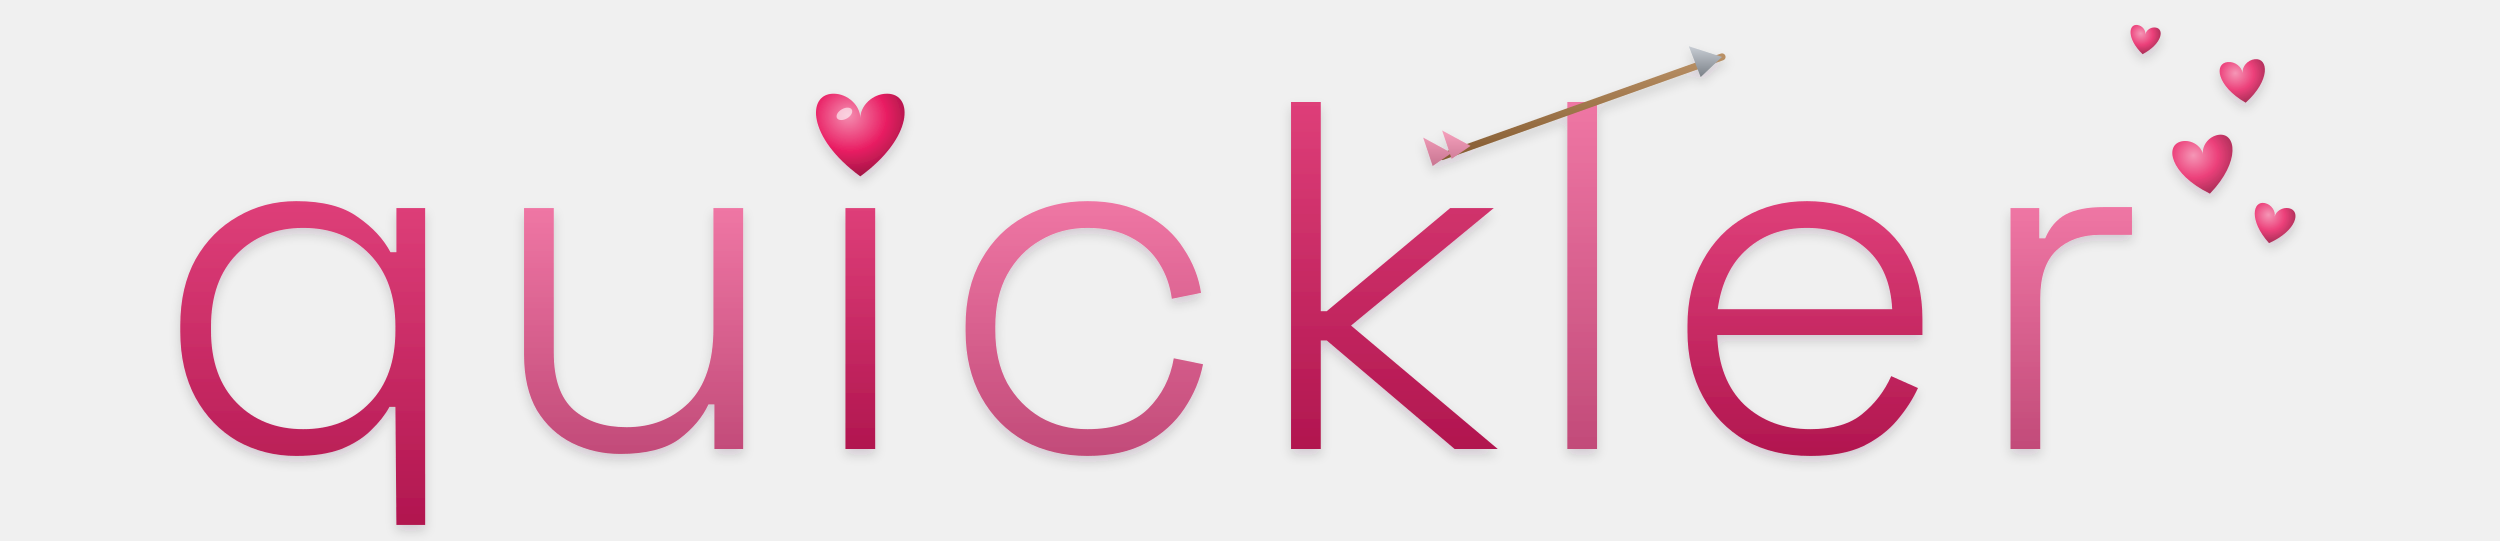
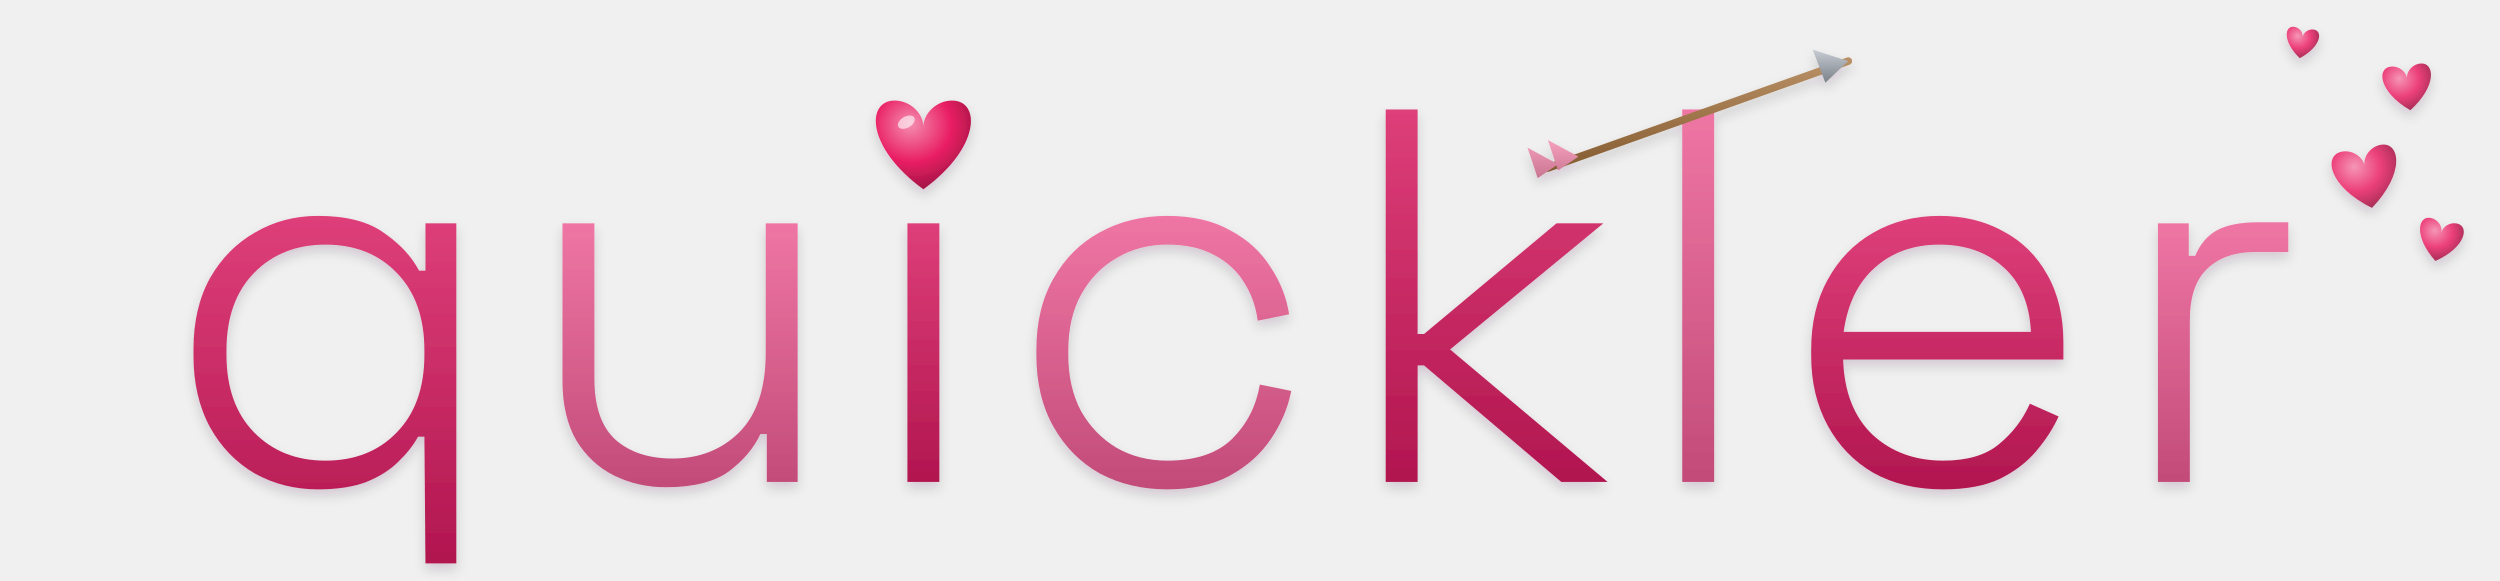
- <svg xmlns="http://www.w3.org/2000/svg" width="2108" height="456" viewBox="-62 -32 1054 228" role="img" aria-label="Quickler logo">
+ <svg xmlns="http://www.w3.org/2000/svg" width="1964" height="456" viewBox="-62 -32 982 228" role="img" aria-label="Quickler logo">
  <defs>
    <filter id="lift" x="-6%" y="-12%" width="112%" height="134%">
      <feDropShadow dx="0" dy="2.5" stdDeviation="2.2" flood-color="#241830" flood-opacity=".16" />
    </filter>
    <linearGradient id="LD81B60" x1="0" y1="0" x2="0" y2="1">
      <stop stop-color="#DE3F79" />
      <stop offset="1" stop-color="#B1164F" />
    </linearGradient>
    <linearGradient id="LEC5C93" x1="0" y1="0" x2="0" y2="1">
      <stop stop-color="#EF76A4" />
      <stop offset="1" stop-color="#C24B79" />
    </linearGradient>
    <radialGradient id="hrt" cx="0.4" cy="0.3" r="0.75" fx="0.36" fy="0.26">
      <stop stop-color="#F48EB1" />
      <stop offset=".55" stop-color="#E91E63" />
      <stop offset="1" stop-color="#971440" />
    </radialGradient>
    <linearGradient id="shaft" x1="0" y1="0" x2="0" y2="1">
      <stop stop-color="#B99065" />
      <stop offset="1" stop-color="#865D32" />
    </linearGradient>
    <linearGradient id="tip" x1="0" y1="0" x2="0" y2="1">
      <stop stop-color="#C8CDD4" />
      <stop offset="1" stop-color="#7B8188" />
    </linearGradient>
    <linearGradient id="fl" x1="0" y1="0" x2="0" y2="1">
      <stop stop-color="#F6A1BD" />
      <stop offset="1" stop-color="#C87591" />
    </linearGradient>
    <radialGradient id="hrt2" cx="0.38" cy="0.32" r="0.7" fx="0.34" fy="0.28">
      <stop stop-color="#F596B6" />
      <stop offset=".55" stop-color="#EC407A" />
      <stop offset="1" stop-color="#A52D55" />
    </radialGradient>
  </defs>
  <g filter="url(#lift)">
    <path d="M105.124 189.3L104.706 139.535H102.198C100.387 142.879 97.809 146.153 94.465 149.358C91.26 152.563 87.08 155.21 81.925 157.3C76.77 159.251 70.43 160.226 62.906 160.226C53.849 160.226 45.559 158.136 38.035 153.956C30.65 149.637 24.798 143.576 20.479 135.773C16.16 127.831 14 118.496 14 107.767V105.259C14 94.391 16.16 85.056 20.479 77.253C24.938 69.45 30.859 63.459 38.244 59.279C45.629 54.96 53.849 52.8 62.906 52.8C74.053 52.8 82.691 55.029 88.822 59.488C95.092 63.807 99.69 68.754 102.616 74.327H105.124V55.726H117.246V189.3H105.124ZM65.832 148.94C77.397 148.94 86.732 145.248 93.838 137.863C101.083 130.478 104.706 120.307 104.706 107.349V105.677C104.706 92.719 101.083 82.548 93.838 75.163C86.732 67.778 77.397 64.086 65.832 64.086C54.407 64.086 45.071 67.778 37.826 75.163C30.581 82.548 26.958 92.719 26.958 105.677V107.349C26.958 120.307 30.581 130.478 37.826 137.863C45.071 145.248 54.407 148.94 65.832 148.94Z" fill="url(#LD81B60)" />
    <path d="M199.484 159.39C192.239 159.39 185.481 157.857 179.211 154.792C173.081 151.727 168.134 147.129 164.372 140.998C160.75 134.728 158.938 126.925 158.938 117.59V55.726H171.478V116.754C171.478 127.761 174.265 135.773 179.838 140.789C185.412 145.666 192.866 148.104 202.201 148.104C212.651 148.104 221.36 144.69 228.326 137.863C235.293 130.896 238.776 120.446 238.776 106.513V55.726H251.316V157.3H239.194V138.49H236.686C234.178 143.924 230.068 148.801 224.355 153.12C218.643 157.3 210.352 159.39 199.484 159.39Z" fill="url(#LEC5C93)" />
    <path d="M294.439 157.3V55.726H306.979V157.3H294.439Z" fill="url(#LD81B60)" />
    <path d="M396.499 160.226C386.607 160.226 377.759 158.136 369.956 153.956C362.293 149.637 356.232 143.506 351.773 135.564C347.315 127.622 345.085 118.287 345.085 107.558V105.468C345.085 94.6 347.315 85.265 351.773 77.462C356.232 69.52 362.293 63.459 369.956 59.279C377.759 54.96 386.607 52.8 396.499 52.8C406.253 52.8 414.473 54.681 421.161 58.443C427.989 62.066 433.283 66.873 437.045 72.864C440.947 78.716 443.385 84.916 444.36 91.465L432.029 93.973C431.333 88.539 429.591 83.593 426.804 79.134C424.018 74.536 420.116 70.913 415.1 68.266C410.084 65.479 403.884 64.086 396.499 64.086C389.115 64.086 382.496 65.828 376.644 69.311C370.792 72.655 366.125 77.462 362.641 83.732C359.297 89.863 357.625 97.178 357.625 105.677V107.349C357.625 115.848 359.297 123.233 362.641 129.503C366.125 135.634 370.792 140.441 376.644 143.924C382.496 147.268 389.115 148.94 396.499 148.94C407.646 148.94 416.145 146.084 421.997 140.371C427.849 134.519 431.472 127.413 432.865 119.053L445.196 121.561C443.942 128.11 441.295 134.38 437.254 140.371C433.353 146.223 427.989 151.03 421.161 154.792C414.473 158.415 406.253 160.226 396.499 160.226Z" fill="url(#LEC5C93)" />
    <path d="M482.302 157.3V11H494.842V99.198H497.35L549.391 55.726H567.783L507.591 105.259L569.455 157.3H551.272L497.35 111.529H494.842V157.3H482.302Z" fill="url(#LD81B60)" />
    <path d="M598.787 157.3V11H611.327V157.3Z" fill="url(#LEC5C93)" />
    <path d="M701.266 160.226C690.816 160.226 681.689 158.066 673.886 153.747C666.223 149.288 660.232 143.088 655.912 135.146C651.593 127.204 649.433 118.078 649.433 107.767V105.259C649.433 94.809 651.593 85.683 655.912 77.88C660.232 69.938 666.153 63.807 673.677 59.488C681.341 55.029 690.049 52.8 699.802 52.8C709.277 52.8 717.637 54.82 724.883 58.861C732.267 62.762 738.049 68.475 742.229 75.999C746.409 83.384 748.5 92.231 748.5 102.542V109.23H661.974C662.392 121.909 666.223 131.732 673.469 138.699C680.853 145.526 690.119 148.94 701.266 148.94C710.74 148.94 718.055 146.78 723.211 142.461C728.505 138.142 732.546 132.847 735.333 126.577L746.619 131.593C744.529 136.191 741.603 140.719 737.841 145.178C734.218 149.497 729.48 153.12 723.628 156.046C717.776 158.833 710.322 160.226 701.266 160.226ZM662.182 98.362H735.75C735.193 87.355 731.64 78.925 725.091 73.073C718.543 67.082 710.113 64.086 699.802 64.086C689.631 64.086 681.201 67.082 674.513 73.073C667.825 78.925 663.715 87.355 662.182 98.362Z" fill="url(#LD81B60)" />
    <path d="M785.63 157.3V55.726H797.752V68.475H800.26C802.21 63.877 805.067 60.533 808.829 58.443C812.73 56.353 818.094 55.308 824.922 55.308H836.835V67.012H823.459C815.795 67.012 809.665 69.172 805.067 73.491C800.469 77.81 798.17 84.568 798.17 93.764V157.3H785.63Z" fill="url(#LEC5C93)" />
    <g transform="translate(300.7 28) scale(2.05)">
      <path d="M0 7 C-11 -1 -11 -10 -5.5 -10 C-2.5 -10 0 -7.5 0 -5 C0 -7.5 2.5 -10 5.5 -10 C11 -10 11 -1 0 7Z" fill="url(#hrt)" />
    </g>
    <ellipse cx="294" cy="16" rx="3.6" ry="2.2" fill="#fff" opacity=".6" transform="rotate(-30 294 16)" />
    <path d="M546 34 L664 -8" stroke="url(#shaft)" stroke-width="3" stroke-linecap="round" />
    <path d="M664 -8 L650 -12.5 L655 0.5Z" fill="url(#tip)" />
    <path d="M550 32.5 L538 26 L542 38Z M558 29.5 L546 23 L550 35Z" fill="url(#fl)" />
    <g transform="translate(868 40) scale(1.4) rotate(-10)">
      <path d="M0 7 C-11 -1 -11 -10 -5.5 -10 C-2.5 -10 0 -7.5 0 -5 C0 -7.5 2.5 -10 5.5 -10 C11 -10 11 -1 0 7Z" fill="url(#hrt2)" />
    </g>
    <g transform="translate(896 64) scale(0.95) rotate(12)">
      <path d="M0 7 C-11 -1 -11 -10 -5.5 -10 C-2.5 -10 0 -7.5 0 -5 C0 -7.5 2.5 -10 5.5 -10 C11 -10 11 -1 0 7Z" fill="url(#hrt2)" />
    </g>
    <g transform="translate(884 4) scale(1.05) rotate(-6)">
      <path d="M0 7 C-11 -1 -11 -10 -5.5 -10 C-2.5 -10 0 -7.5 0 -5 C0 -7.5 2.5 -10 5.5 -10 C11 -10 11 -1 0 7Z" fill="url(#hrt2)" />
    </g>
    <g transform="translate(842 -14) scale(0.7) rotate(8)">
      <path d="M0 7 C-11 -1 -11 -10 -5.5 -10 C-2.5 -10 0 -7.5 0 -5 C0 -7.5 2.5 -10 5.5 -10 C11 -10 11 -1 0 7Z" fill="url(#hrt2)" />
    </g>
  </g>
</svg>
